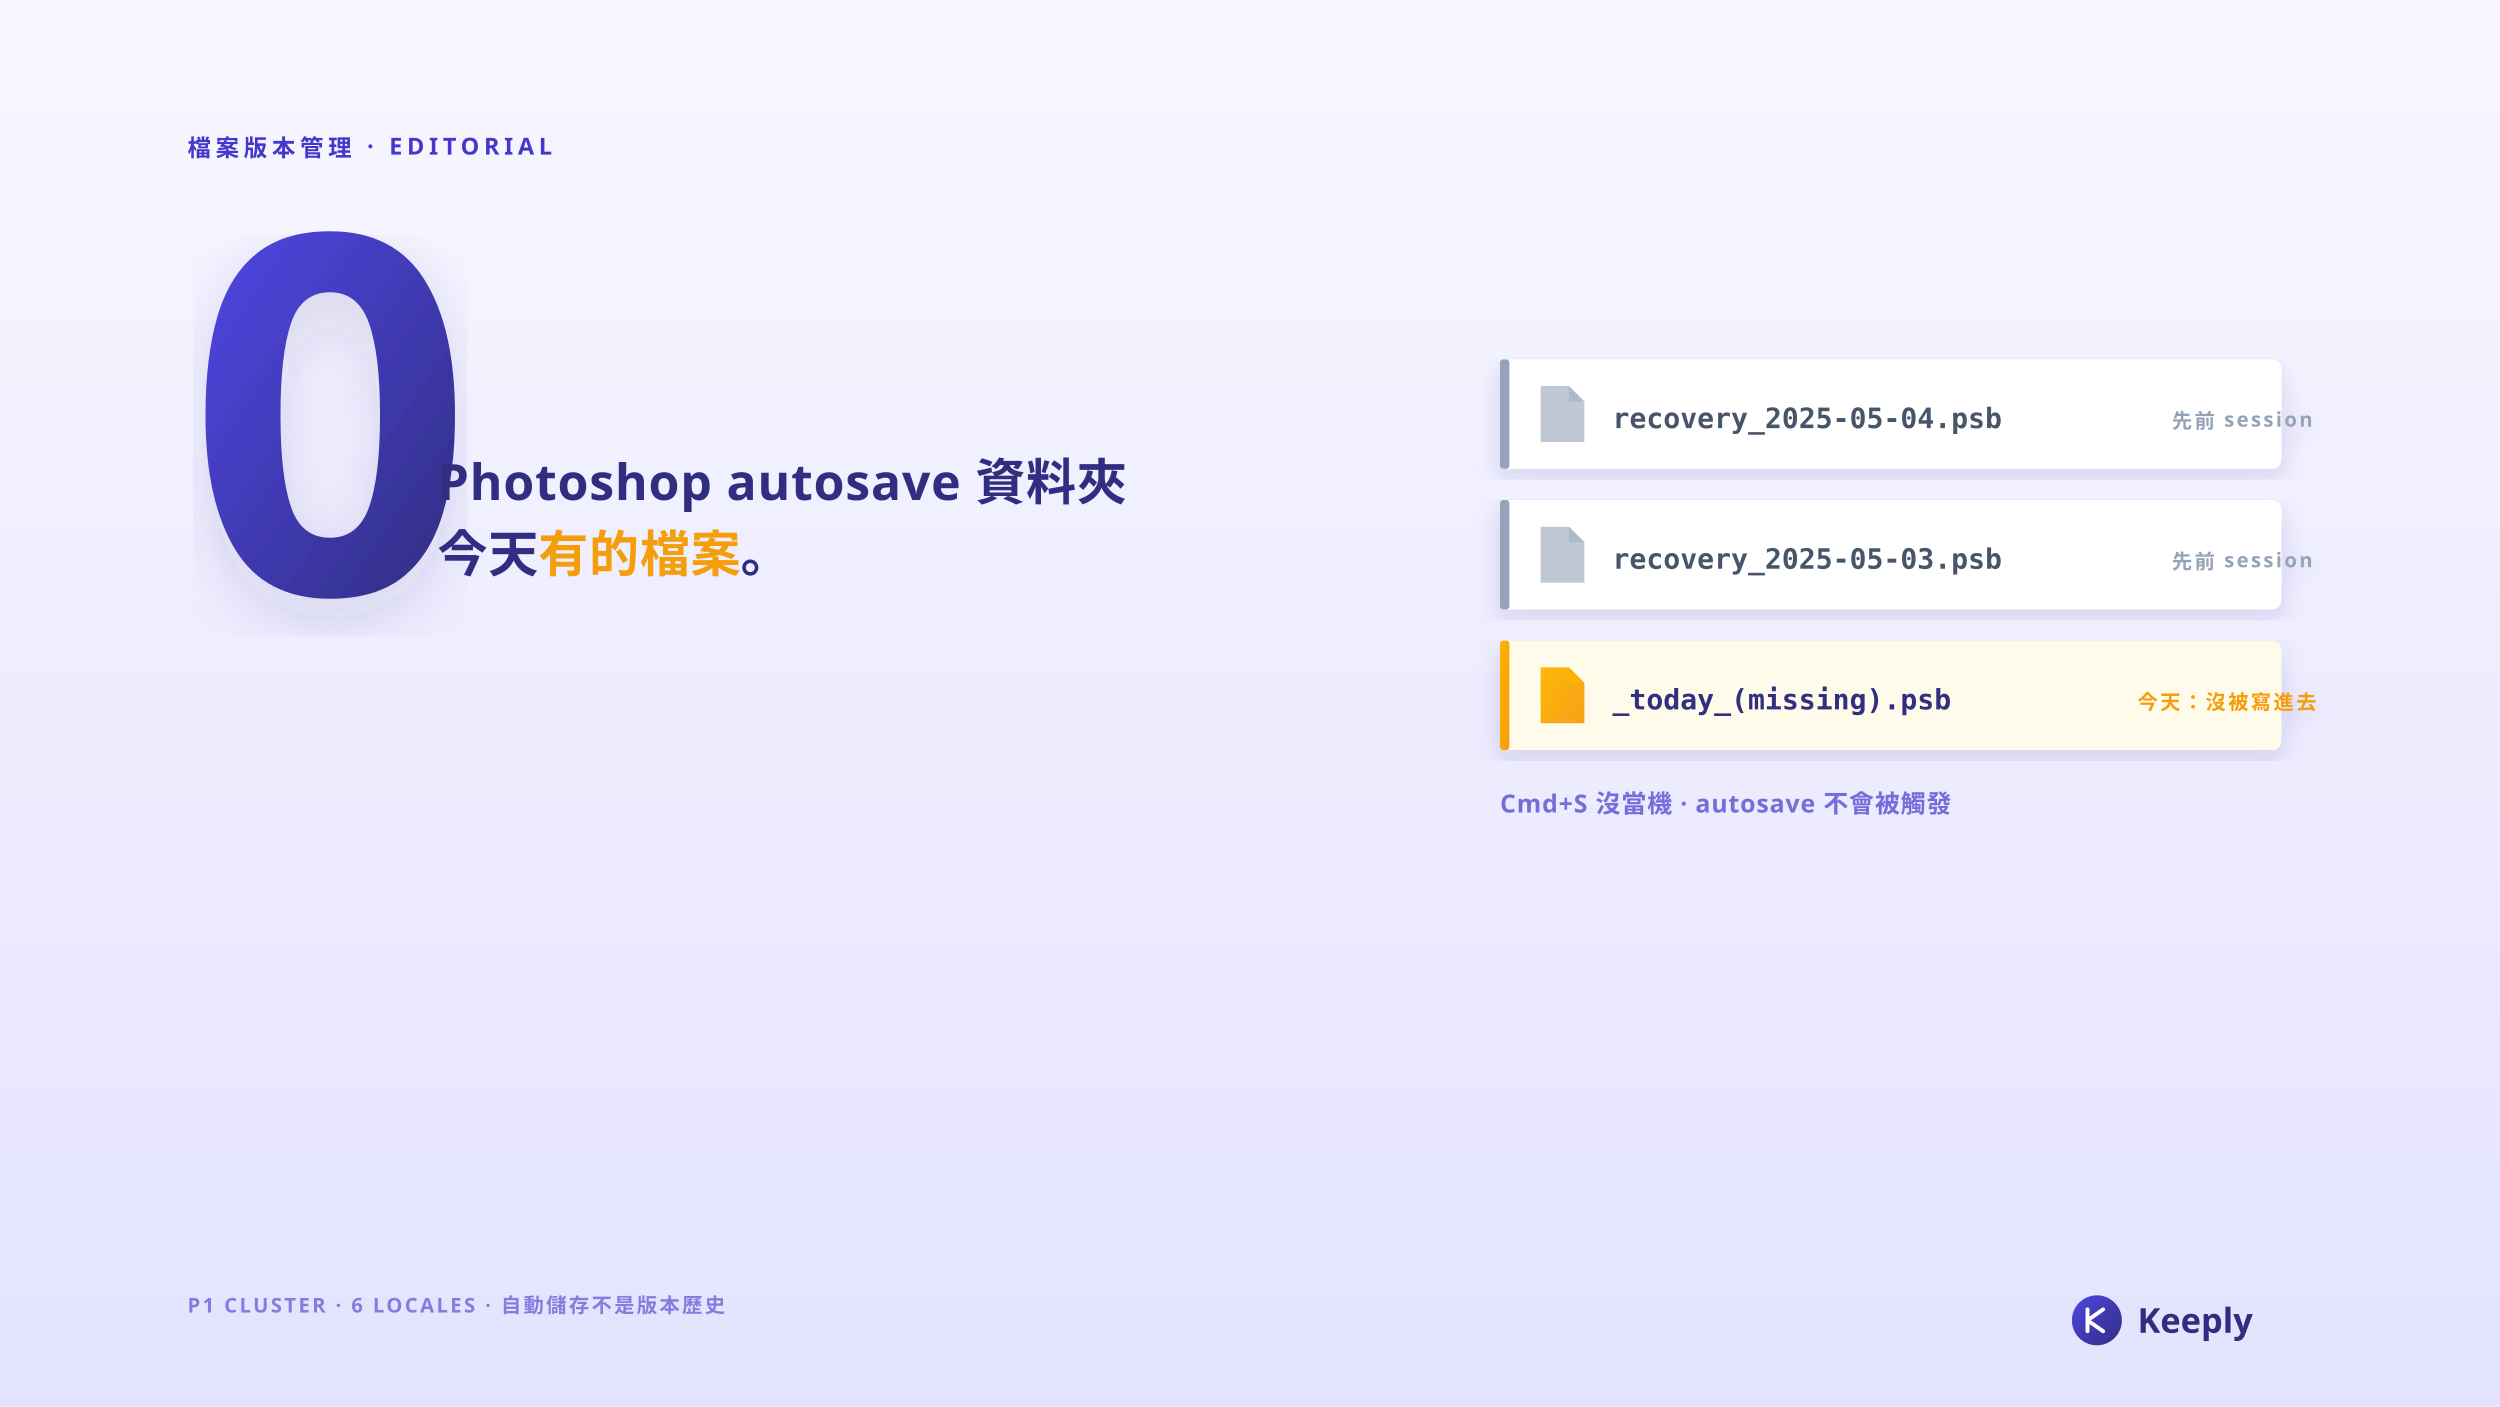
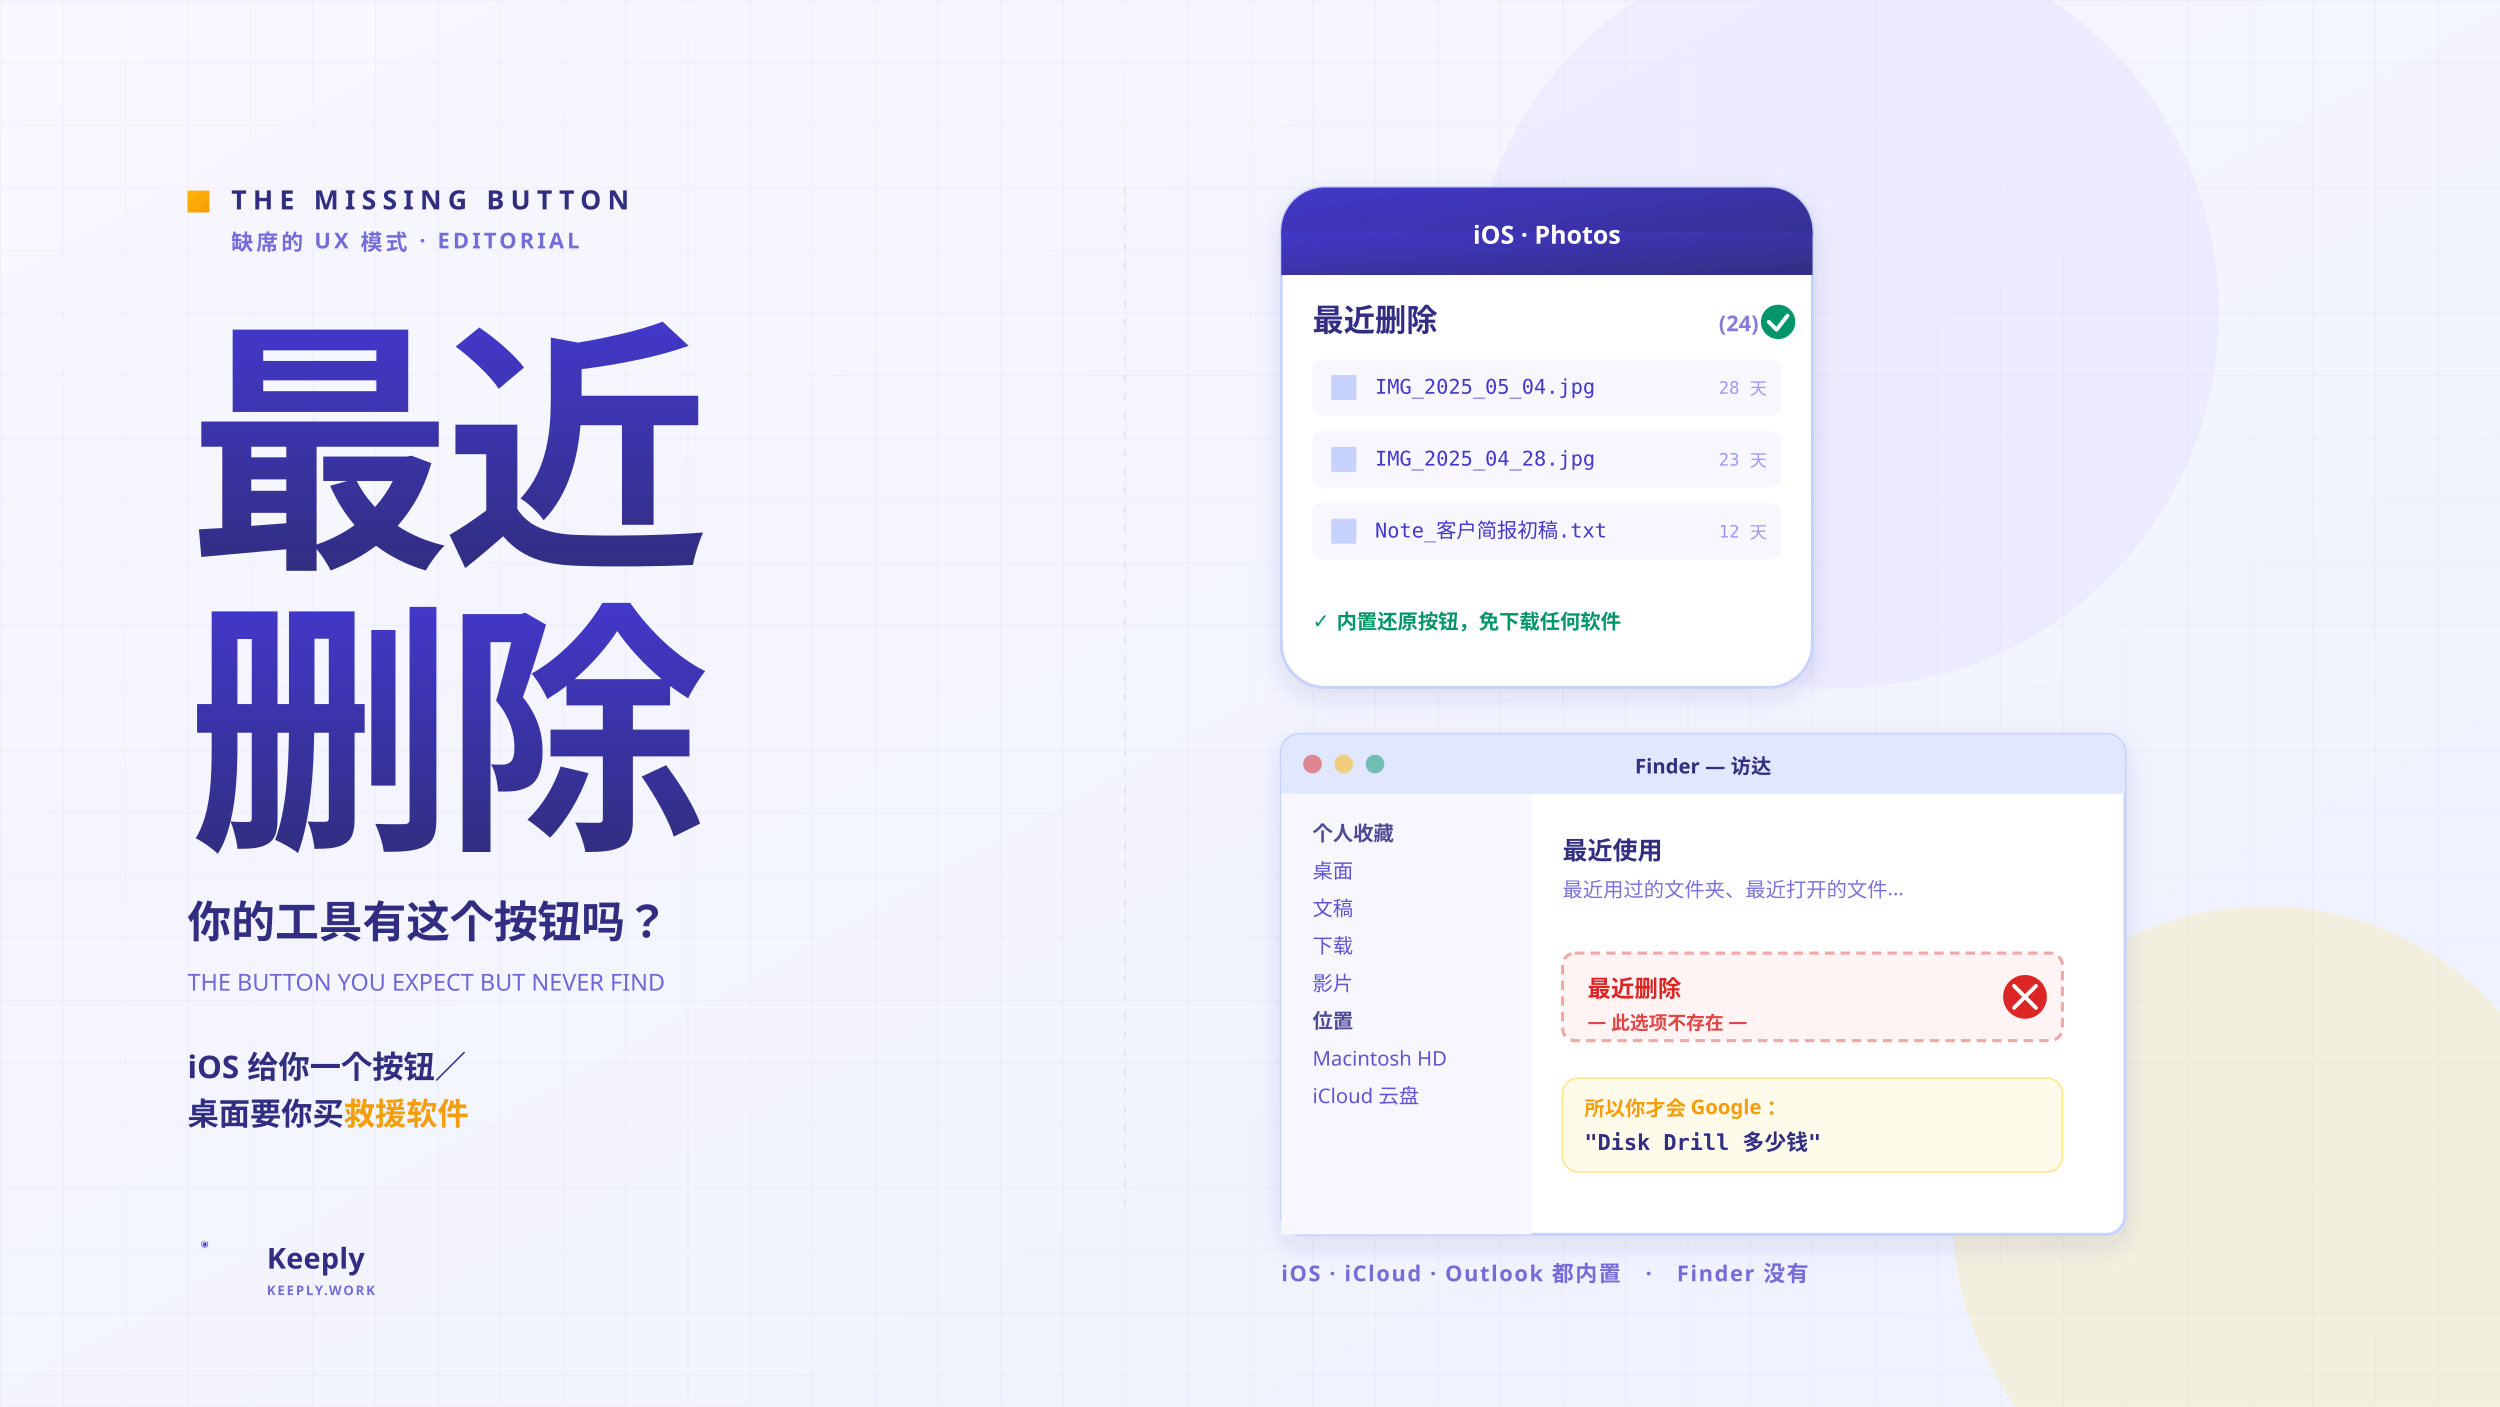
- <svg xmlns="http://www.w3.org/2000/svg" viewBox="0 0 1600 900" fill="none" font-family="'Noto Sans TC','PingFang TC','Microsoft JhengHei',system-ui,sans-serif">
+ <svg xmlns="http://www.w3.org/2000/svg" viewBox="0 0 1600 900" fill="none" font-family="'Noto Sans SC','PingFang SC','Microsoft YaHei',system-ui,sans-serif">
  <defs>
    <linearGradient id="grad-indigo" x1="0" y1="0" x2="1" y2="1">
      <stop offset="0" stop-color="#4F46E5" />
+       <stop offset="1" stop-color="#4338CA" />
+     </linearGradient>
+     <linearGradient id="grad-indigo-deep" x1="0" y1="0" x2="1" y2="1">
+       <stop offset="0" stop-color="#4338CA" />
      <stop offset="1" stop-color="#312E81" />
    </linearGradient>
    <linearGradient id="grad-amber" x1="0" y1="0" x2="1" y2="1">
      <stop offset="0" stop-color="#FFB300" />
      <stop offset="1" stop-color="#F59E0B" />
    </linearGradient>
-     <linearGradient id="grad-paper" x1="0" y1="0" x2="0" y2="1">
+     <linearGradient id="grad-paper" x1="0" y1="0" x2="1" y2="1">
      <stop offset="0" stop-color="#F8F7FF" />
-       <stop offset="1" stop-color="#E4E3FF" />
+       <stop offset="1" stop-color="#EEF2FF" />
    </linearGradient>
-     <symbol id="doc-icon-amber" viewBox="0 0 32 36">
-       <path d="M2 0 L20 0 L30 10 L30 36 L2 36 Z" fill="url(#grad-amber)" opacity="0.95" />
-       <path d="M20 0 L30 10 L20 10 Z" fill="#FFB300" opacity="0.7" />
-     </symbol>
-     <symbol id="doc-icon-gray" viewBox="0 0 32 36">
-       <path d="M2 0 L20 0 L30 10 L30 36 L2 36 Z" fill="#94A3B8" opacity="0.6" />
-       <path d="M20 0 L30 10 L20 10 Z" fill="#94A3B8" opacity="0.4" />
-     </symbol>
-     <symbol id="keeply-lockup" viewBox="0 0 200 50">
-       <circle cx="22" cy="25" r="16" fill="url(#grad-indigo)" />
-       <path d="M16 18 L16 32 M16 25 L26 18 M16 25 L26 32" stroke="white" stroke-width="2.5" fill="none" stroke-linecap="round" />
-       <text x="48" y="33" font-size="22" font-weight="800" fill="#312E81">Keeply</text>
-     </symbol>
+     <linearGradient id="grad-screen" x1="0" y1="0" x2="0" y2="1">
+       <stop offset="0" stop-color="#E0E7FF" />
+       <stop offset="1" stop-color="#C7D2FE" />
+     </linearGradient>
+     <linearGradient id="grad-number" x1="0" y1="0" x2="0" y2="1">
+       <stop offset="0" stop-color="#4338CA" />
+       <stop offset="1" stop-color="#312E81" />
+     </linearGradient>
+     <pattern id="pat-grid" x="0" y="0" width="40" height="40" patternUnits="userSpaceOnUse">
+       <path d="M 40 0 L 0 0 0 40" fill="none" stroke="#4338CA" stroke-width="1" opacity="0.05" />
+     </pattern>
    <filter id="soft-shadow" x="-10%" y="-10%" width="120%" height="120%">
-       <feDropShadow dx="0" dy="6" stdDeviation="8" flood-color="#312E81" flood-opacity="0.15" />
-     </filter>
-     <filter id="hero-shadow" x="-5%" y="-5%" width="110%" height="115%">
-       <feDropShadow dx="0" dy="14" stdDeviation="20" flood-color="#312E81" flood-opacity="0.15" />
+       <feDropShadow dx="0" dy="6" stdDeviation="8" flood-color="#312E81" flood-opacity="0.12" />
    </filter>
  </defs>
+   <symbol id="keeply-mark" viewBox="0 0 512 512">
+     <path d="M396 129C429 159 448 200 448 255C448 363 360 451 252 451C145 451 58 368 56 263C55 206 75 158 111 123" stroke="url(#grad-indigo)" stroke-width="44" stroke-linecap="round" fill="none" />
+     <path d="M111 123C145 91 190 72 239 72C253 72 265 73 278 76" stroke="url(#grad-amber)" stroke-width="44" stroke-linecap="round" fill="none" />
+     <path d="M236 54L313 79L254 134L236 54Z" fill="url(#grad-amber)" />
+     <rect x="220" y="150" width="152" height="206" rx="32" fill="url(#grad-indigo-deep)" opacity="0.48" />
+     <rect x="192" y="167" width="152" height="206" rx="32" fill="url(#grad-indigo-deep)" opacity="0.72" />
+     <rect x="164" y="184" width="152" height="206" rx="32" fill="url(#grad-indigo)" />
+   </symbol>
+   <symbol id="keeply-lockup" viewBox="0 0 260 64">
+     <g transform="translate(0,4) scale(0.11)">
+       <use href="#keeply-mark" />
+     </g>
+     <text x="66" y="28" font-size="24" font-weight="800" fill="#312E81" font-family="system-ui,sans-serif" letter-spacing="0.2">Keeply</text>
+     <text x="66" y="50" font-size="11" font-weight="600" fill="#4338CA" opacity="0.72" font-family="system-ui,sans-serif" letter-spacing="1.5">KEEPLY.WORK</text>
+   </symbol>
  <rect width="1600" height="900" fill="url(#grad-paper)" />
-   <g transform="translate(120, 100)">
-     <text x="0" y="0" font-size="15" font-weight="700" fill="#4338CA" letter-spacing="3">檔案版本管理 · EDITORIAL</text>
+   <rect width="1600" height="900" fill="url(#pat-grid)" />
+   <circle cx="1450" cy="780" r="200" fill="#FDE68A" opacity="0.28" />
+   <circle cx="1180" cy="200" r="240" fill="#DDD6FE" opacity="0.30" />
+   <line x1="720" y1="120" x2="720" y2="780" stroke="#C7D2FE" stroke-width="1" opacity="0.55" stroke-dasharray="4 8" />
+   <g transform="translate(120, 120)">
+     <rect x="0" y="2" width="14" height="14" fill="url(#grad-amber)" />
+     <text x="28" y="14" font-size="17" font-weight="800" fill="#312E81" letter-spacing="4">THE MISSING BUTTON</text>
+     <text x="28" y="40" font-size="14" font-weight="600" fill="#4338CA" opacity="0.72" letter-spacing="2">缺席的 UX 模式 · EDITORIAL</text>
  </g>
-   <g transform="translate(120, 380)" filter="url(#hero-shadow)">
-     <text x="0" y="0" font-size="320" font-weight="900" fill="url(#grad-indigo)" letter-spacing="-12">0</text>
+   <g transform="translate(120, 230)">
+     <text x="0" y="120" font-size="170" font-weight="900" fill="url(#grad-number)" letter-spacing="-6">最近</text>
+     <text x="0" y="300" font-size="170" font-weight="900" fill="url(#grad-number)" letter-spacing="-6">删除</text>
+     <path d="M0 330 L420 330" stroke="url(#grad-amber)" stroke-width="6" stroke-linecap="round" />
  </g>
-   <g transform="translate(280, 320)">
-     <text x="0" y="0" font-size="32" font-weight="800" fill="#312E81" letter-spacing="0.5">Photoshop autosave 資料夾</text>
-     <text x="0" y="46" font-size="32" font-weight="800" fill="#312E81" letter-spacing="0.5">今天<tspan fill="#F59E0B">有的檔案</tspan>。</text>
+   <g transform="translate(120, 600)">
+     <text x="0" y="0" font-size="28" font-weight="800" fill="#312E81">你的工具有这个按钮吗？</text>
+     <text x="0" y="34" font-size="15" font-weight="500" fill="#4338CA" opacity="0.75">THE BUTTON YOU EXPECT BUT NEVER FIND</text>
  </g>
-   <g transform="translate(960, 230)">
-     <g transform="translate(0, 0)" filter="url(#soft-shadow)">
-       <rect width="500" height="70" fill="#FFFFFF" rx="6" />
-       <rect x="0" y="0" width="6" height="70" fill="#94A3B8" rx="2" />
-       <use href="#doc-icon-gray" x="24" y="17" width="32" height="36" />
-       <text x="72" y="44" font-size="18" font-weight="700" fill="#475569" font-family="'JetBrains Mono','Fira Code',ui-monospace,monospace">recovery_2025-05-04.psb</text>
-       <text x="430" y="44" font-size="13" font-weight="700" fill="#94A3B8" letter-spacing="1.5">先前 session</text>
+   <g transform="translate(120, 690)">
+     <text x="0" y="0" font-size="20" font-weight="700" fill="#312E81">iOS 给你一个按钮／</text>
+     <text x="0" y="30" font-size="20" font-weight="700" fill="#312E81">桌面要你买<tspan fill="#F59E0B">救援软件</tspan>
+     </text>
+   </g>
+   <use href="#keeply-lockup" x="120" y="790" width="200" height="50" />
+   <g transform="translate(820, 120)" filter="url(#soft-shadow)">
+     <rect x="0" y="0" width="340" height="320" rx="28" fill="#ffffff" />
+     <rect x="0" y="0" width="340" height="320" rx="28" fill="none" stroke="#C7D2FE" stroke-width="2" />
+     <rect x="0" y="0" width="340" height="56" rx="28" fill="url(#grad-indigo-deep)" />
+     <rect x="0" y="28" width="340" height="28" fill="url(#grad-indigo-deep)" />
+     <text x="170" y="36" font-size="16" font-weight="700" fill="#ffffff" text-anchor="middle">iOS · Photos</text>
+     <text x="20" y="92" font-size="20" font-weight="800" fill="#312E81">最近删除</text>
+     <text x="280" y="92" font-size="14" font-weight="600" fill="#4338CA" opacity="0.65">(24)</text>
+     <circle cx="318" cy="86" r="11" fill="#059669" />
+     <path d="M312 86 L317 91 L324 82" stroke="#ffffff" stroke-width="2.5" fill="none" stroke-linecap="round" stroke-linejoin="round" />
+     <g font-family="'JetBrains Mono',monospace" font-size="13" fill="#4338CA">
+       <rect x="20" y="110" width="300" height="36" rx="6" fill="#F8F7FF" />
+       <rect x="32" y="120" width="16" height="16" fill="#C7D2FE" />
+       <text x="60" y="132">IMG_2025_05_04.jpg</text>
+       <text x="280" y="132" fill="#9C98FF" font-size="11">28 天</text>
+       <rect x="20" y="156" width="300" height="36" rx="6" fill="#F8F7FF" />
+       <rect x="32" y="166" width="16" height="16" fill="#C7D2FE" />
+       <text x="60" y="178">IMG_2025_04_28.jpg</text>
+       <text x="280" y="178" fill="#9C98FF" font-size="11">23 天</text>
+       <rect x="20" y="202" width="300" height="36" rx="6" fill="#F8F7FF" />
+       <rect x="32" y="212" width="16" height="16" fill="#C7D2FE" />
+       <text x="60" y="224">Note_客户简报初稿.txt</text>
+       <text x="280" y="224" fill="#9C98FF" font-size="11">12 天</text>
    </g>
-     <g transform="translate(0, 90)" filter="url(#soft-shadow)">
-       <rect width="500" height="70" fill="#FFFFFF" rx="6" />
-       <rect x="0" y="0" width="6" height="70" fill="#94A3B8" rx="2" />
-       <use href="#doc-icon-gray" x="24" y="17" width="32" height="36" />
-       <text x="72" y="44" font-size="18" font-weight="700" fill="#475569" font-family="'JetBrains Mono','Fira Code',ui-monospace,monospace">recovery_2025-05-03.psb</text>
-       <text x="430" y="44" font-size="13" font-weight="700" fill="#94A3B8" letter-spacing="1.5">先前 session</text>
+     <text x="20" y="282" font-size="13" font-weight="600" fill="#059669">✓ 内置还原按钮，免下载任何软件</text>
+   </g>
+   <g transform="translate(820, 470)" filter="url(#soft-shadow)">
+     <rect x="0" y="0" width="540" height="320" rx="12" fill="#ffffff" />
+     <rect x="0" y="0" width="540" height="320" rx="12" fill="none" stroke="#C7D2FE" stroke-width="2" />
+     <rect x="0" y="0" width="540" height="38" rx="12" fill="#E0E7FF" />
+     <rect x="0" y="20" width="540" height="18" fill="#E0E7FF" />
+     <circle cx="20" cy="19" r="6" fill="#DC2626" opacity="0.5" />
+     <circle cx="40" cy="19" r="6" fill="#FFB300" opacity="0.5" />
+     <circle cx="60" cy="19" r="6" fill="#059669" opacity="0.5" />
+     <text x="270" y="25" font-size="13" font-weight="700" fill="#312E81" text-anchor="middle">Finder — 访达</text>
+     <rect x="0" y="38" width="160" height="282" rx="0" fill="#F8F7FF" />
+     <g font-size="13" fill="#4338CA" opacity="0.85">
+       <text x="20" y="68" font-weight="700" fill="#312E81">个人收藏</text>
+       <text x="20" y="92">桌面</text>
+       <text x="20" y="116">文稿</text>
+       <text x="20" y="140">下载</text>
+       <text x="20" y="164">影片</text>
+       <text x="20" y="188" font-weight="700" fill="#312E81">位置</text>
+       <text x="20" y="212">Macintosh HD</text>
+       <text x="20" y="236">iCloud 云盘</text>
    </g>
-     <g transform="translate(0, 180)" filter="url(#soft-shadow)">
-       <rect width="500" height="70" fill="#FFFBEB" rx="6" />
-       <rect x="0" y="0" width="6" height="70" fill="url(#grad-amber)" rx="2" />
-       <use href="#doc-icon-amber" x="24" y="17" width="32" height="36" />
-       <text x="72" y="44" font-size="18" font-weight="700" fill="#312E81" font-family="'JetBrains Mono','Fira Code',ui-monospace,monospace">_today_(missing).psb</text>
-       <text x="408" y="44" font-size="13" font-weight="700" fill="#F59E0B" letter-spacing="1.5">今天：沒被寫進去</text>
-     </g>
-     <g transform="translate(0, 290)">
-       <text x="0" y="0" font-size="16" font-weight="600" fill="#4338CA" opacity="0.7" letter-spacing="0.5">Cmd+S 沒當機 · autosave 不會被觸發</text>
+     <g transform="translate(180, 80)">
+       <text x="0" y="0" font-size="16" font-weight="700" fill="#312E81">最近使用</text>
+       <text x="0" y="24" font-size="13" fill="#4338CA" opacity="0.7">最近用过的文件夹、最近打开的文件...</text>
+       <g transform="translate(0, 60)">
+         <rect x="0" y="0" width="320" height="56" rx="8" stroke="#DC2626" stroke-width="2" stroke-dasharray="6 4" fill="#FEE2E2" opacity="0.4" />
+         <text x="16" y="28" font-size="15" font-weight="700" fill="#DC2626">最近删除</text>
+         <text x="16" y="48" font-size="12" font-weight="600" fill="#DC2626" opacity="0.85">— 此选项不存在 —</text>
+         <circle cx="296" cy="28" r="14" fill="#DC2626" />
+         <path d="M289 21 L303 35 M303 21 L289 35" stroke="#ffffff" stroke-width="2.5" fill="none" stroke-linecap="round" />
+       </g>
+       <g transform="translate(0, 140)">
+         <rect x="0" y="0" width="320" height="60" rx="10" fill="#FFFBEB" stroke="#FDE68A" stroke-width="1" />
+         <text x="14" y="24" font-size="13" font-weight="700" fill="#F59E0B">所以你才会 Google：</text>
+         <text x="14" y="46" font-size="14" font-weight="800" fill="#312E81" font-family="'JetBrains Mono',monospace">"Disk Drill 多少钱"</text>
+       </g>
    </g>
  </g>
-   <g transform="translate(1320, 820)">
-     <use href="#keeply-lockup" width="200" height="50" />
-   </g>
-   <g transform="translate(120, 840)">
-     <text x="0" y="0" font-size="13" font-weight="600" fill="#4338CA" opacity="0.6" letter-spacing="1.5">P1 CLUSTER · 6 LOCALES · 自動儲存不是版本歷史</text>
+   <g transform="translate(820, 820)">
+     <text x="0" y="0" font-size="14" font-weight="600" fill="#4338CA" opacity="0.72" letter-spacing="1">iOS · iCloud · Outlook 都内置　·　Finder 没有</text>
  </g>
</svg>
